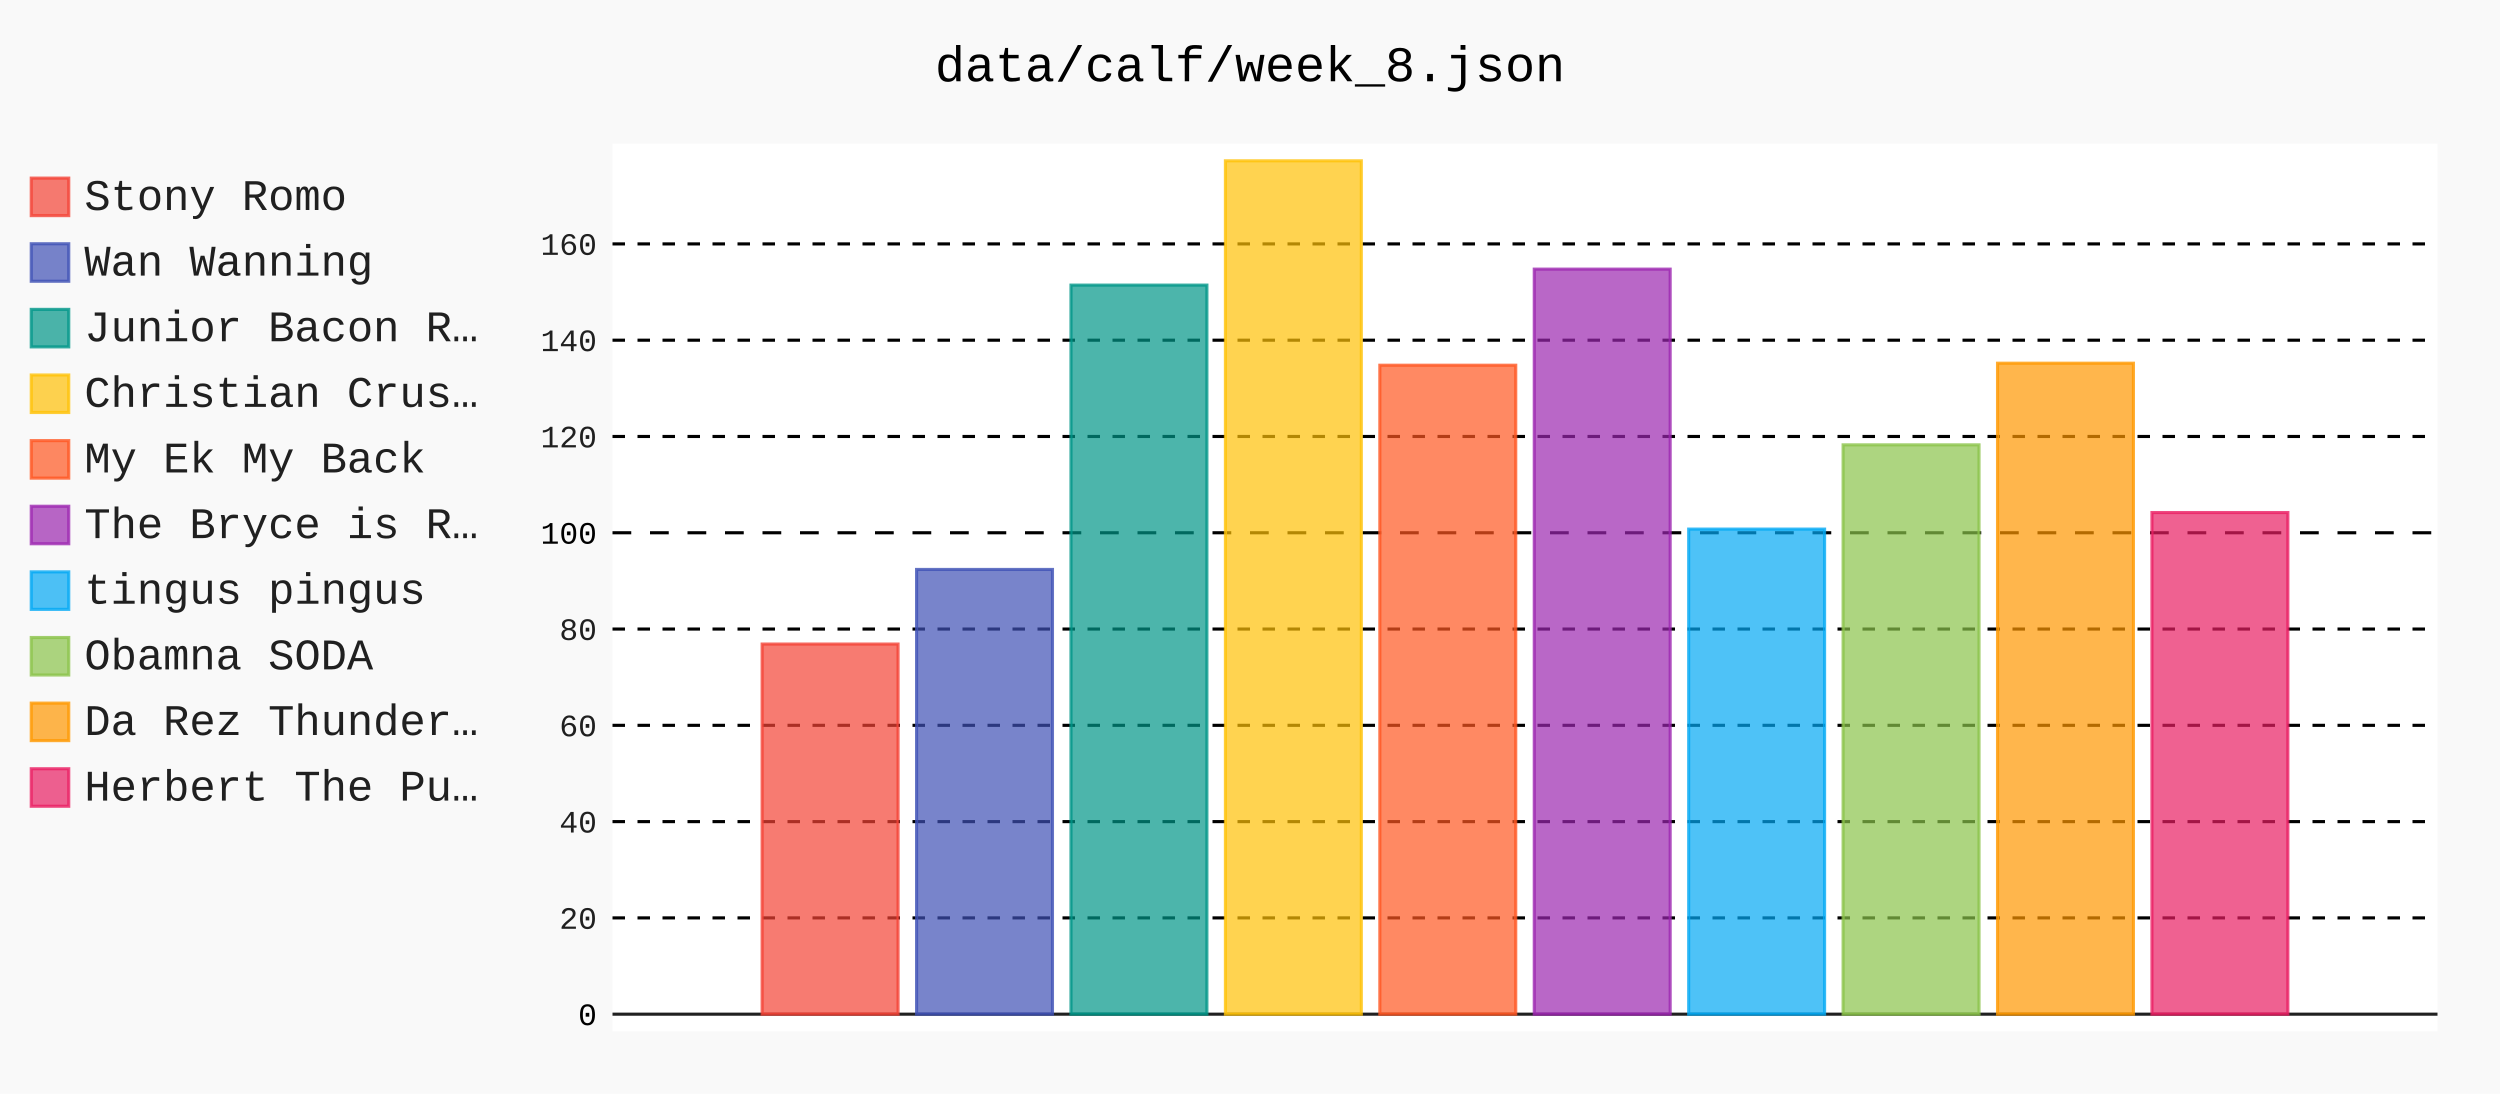
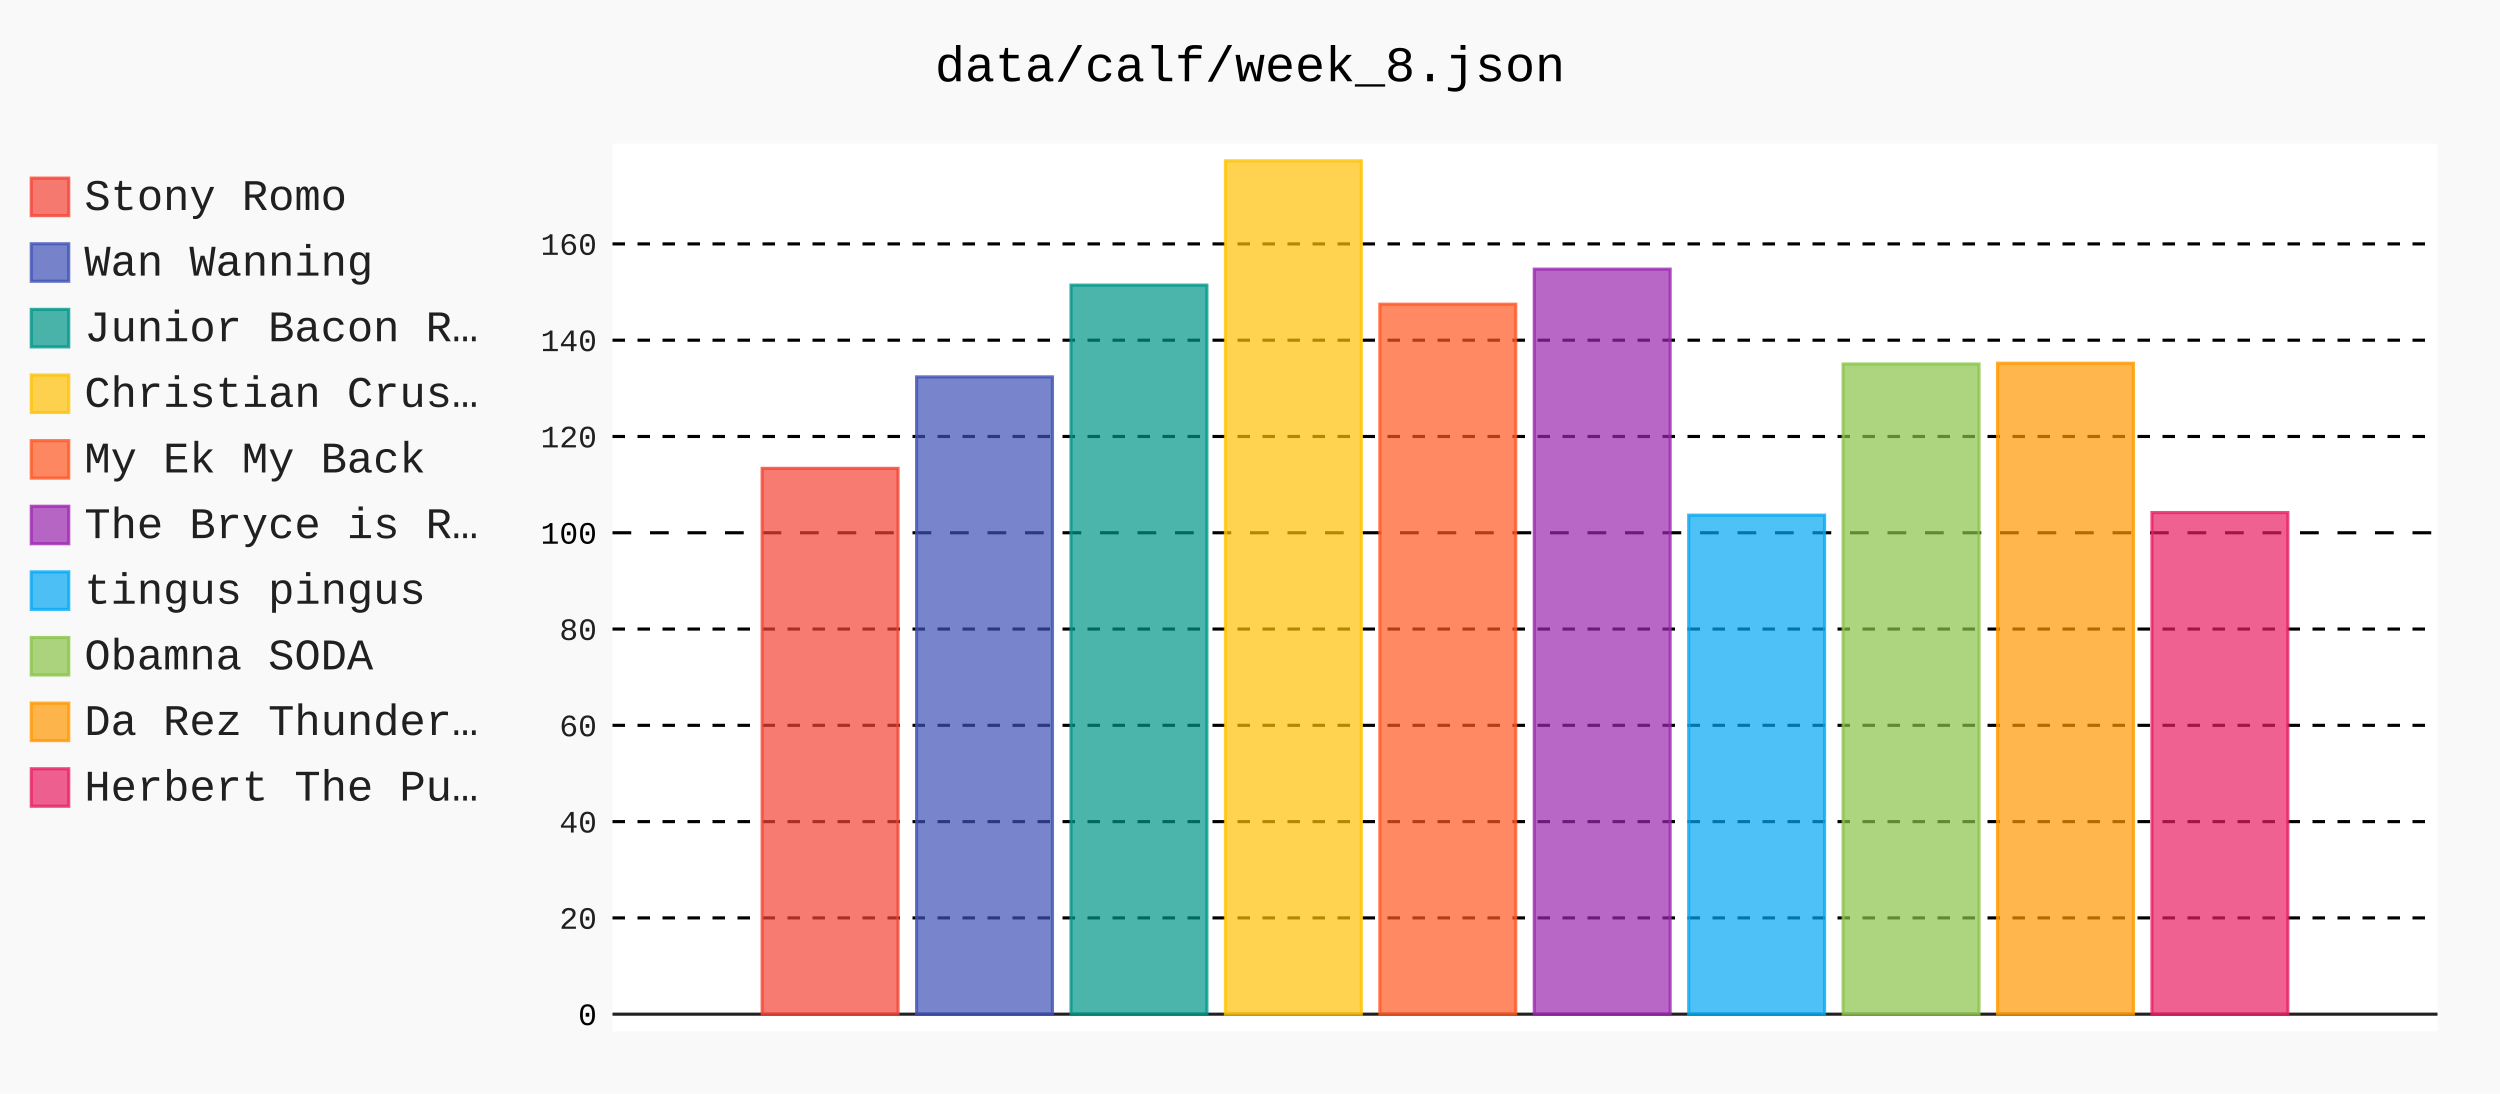
- <svg xmlns="http://www.w3.org/2000/svg" id="chart-cdee2596-4873-492a-b604-f90ae9a7d353" class="pygal-chart" viewBox="0 0 800 350">
+ <svg xmlns="http://www.w3.org/2000/svg" id="chart-ba83ef98-b3b2-41ba-ac48-e8f41584b571" class="pygal-chart" viewBox="0 0 800 350">
  <defs>
-     <style type="text/css">#chart-cdee2596-4873-492a-b604-f90ae9a7d353{-webkit-user-select:none;-webkit-font-smoothing:antialiased;font-family:Consolas,"Liberation Mono",Menlo,Courier,monospace}#chart-cdee2596-4873-492a-b604-f90ae9a7d353 .title{font-family:Consolas,"Liberation Mono",Menlo,Courier,monospace;font-size:16px}#chart-cdee2596-4873-492a-b604-f90ae9a7d353 .legends .legend text{font-family:Consolas,"Liberation Mono",Menlo,Courier,monospace;font-size:14px}#chart-cdee2596-4873-492a-b604-f90ae9a7d353 .axis text{font-family:Consolas,"Liberation Mono",Menlo,Courier,monospace;font-size:10px}#chart-cdee2596-4873-492a-b604-f90ae9a7d353 .axis text.major{font-family:Consolas,"Liberation Mono",Menlo,Courier,monospace;font-size:10px}#chart-cdee2596-4873-492a-b604-f90ae9a7d353 .text-overlay text.value{font-family:Consolas,"Liberation Mono",Menlo,Courier,monospace;font-size:16px}#chart-cdee2596-4873-492a-b604-f90ae9a7d353 .text-overlay text.label{font-family:Consolas,"Liberation Mono",Menlo,Courier,monospace;font-size:10px}#chart-cdee2596-4873-492a-b604-f90ae9a7d353 .tooltip{font-family:Consolas,"Liberation Mono",Menlo,Courier,monospace;font-size:14px}#chart-cdee2596-4873-492a-b604-f90ae9a7d353 text.no_data{font-family:Consolas,"Liberation Mono",Menlo,Courier,monospace;font-size:64px}
- #chart-cdee2596-4873-492a-b604-f90ae9a7d353{background-color:rgba(249,249,249,1)}#chart-cdee2596-4873-492a-b604-f90ae9a7d353 path,#chart-cdee2596-4873-492a-b604-f90ae9a7d353 line,#chart-cdee2596-4873-492a-b604-f90ae9a7d353 rect,#chart-cdee2596-4873-492a-b604-f90ae9a7d353 circle{-webkit-transition:150ms;-moz-transition:150ms;transition:150ms}#chart-cdee2596-4873-492a-b604-f90ae9a7d353 .graph &gt; .background{fill:rgba(249,249,249,1)}#chart-cdee2596-4873-492a-b604-f90ae9a7d353 .plot &gt; .background{fill:rgba(255,255,255,1)}#chart-cdee2596-4873-492a-b604-f90ae9a7d353 .graph{fill:rgba(0,0,0,.87)}#chart-cdee2596-4873-492a-b604-f90ae9a7d353 text.no_data{fill:rgba(0,0,0,1)}#chart-cdee2596-4873-492a-b604-f90ae9a7d353 .title{fill:rgba(0,0,0,1)}#chart-cdee2596-4873-492a-b604-f90ae9a7d353 .legends .legend text{fill:rgba(0,0,0,.87)}#chart-cdee2596-4873-492a-b604-f90ae9a7d353 .legends .legend:hover text{fill:rgba(0,0,0,1)}#chart-cdee2596-4873-492a-b604-f90ae9a7d353 .axis .line{stroke:rgba(0,0,0,1)}#chart-cdee2596-4873-492a-b604-f90ae9a7d353 .axis .guide.line{stroke:rgba(0,0,0,.54)}#chart-cdee2596-4873-492a-b604-f90ae9a7d353 .axis .major.line{stroke:rgba(0,0,0,.87)}#chart-cdee2596-4873-492a-b604-f90ae9a7d353 .axis text.major{fill:rgba(0,0,0,1)}#chart-cdee2596-4873-492a-b604-f90ae9a7d353 .axis.y .guides:hover .guide.line,#chart-cdee2596-4873-492a-b604-f90ae9a7d353 .line-graph .axis.x .guides:hover .guide.line,#chart-cdee2596-4873-492a-b604-f90ae9a7d353 .stackedline-graph .axis.x .guides:hover .guide.line,#chart-cdee2596-4873-492a-b604-f90ae9a7d353 .xy-graph .axis.x .guides:hover .guide.line{stroke:rgba(0,0,0,1)}#chart-cdee2596-4873-492a-b604-f90ae9a7d353 .axis .guides:hover text{fill:rgba(0,0,0,1)}#chart-cdee2596-4873-492a-b604-f90ae9a7d353 .reactive{fill-opacity:.7;stroke-opacity:.8;stroke-width:1}#chart-cdee2596-4873-492a-b604-f90ae9a7d353 .ci{stroke:rgba(0,0,0,.87)}#chart-cdee2596-4873-492a-b604-f90ae9a7d353 .reactive.active,#chart-cdee2596-4873-492a-b604-f90ae9a7d353 .active .reactive{fill-opacity:.8;stroke-opacity:.9;stroke-width:4}#chart-cdee2596-4873-492a-b604-f90ae9a7d353 .ci .reactive.active{stroke-width:1.5}#chart-cdee2596-4873-492a-b604-f90ae9a7d353 .series text{fill:rgba(0,0,0,1)}#chart-cdee2596-4873-492a-b604-f90ae9a7d353 .tooltip rect{fill:rgba(255,255,255,1);stroke:rgba(0,0,0,1);-webkit-transition:opacity 150ms;-moz-transition:opacity 150ms;transition:opacity 150ms}#chart-cdee2596-4873-492a-b604-f90ae9a7d353 .tooltip .label{fill:rgba(0,0,0,.87)}#chart-cdee2596-4873-492a-b604-f90ae9a7d353 .tooltip .label{fill:rgba(0,0,0,.87)}#chart-cdee2596-4873-492a-b604-f90ae9a7d353 .tooltip .legend{font-size:.8em;fill:rgba(0,0,0,.54)}#chart-cdee2596-4873-492a-b604-f90ae9a7d353 .tooltip .x_label{font-size:.6em;fill:rgba(0,0,0,1)}#chart-cdee2596-4873-492a-b604-f90ae9a7d353 .tooltip .xlink{font-size:.5em;text-decoration:underline}#chart-cdee2596-4873-492a-b604-f90ae9a7d353 .tooltip .value{font-size:1.5em}#chart-cdee2596-4873-492a-b604-f90ae9a7d353 .bound{font-size:.5em}#chart-cdee2596-4873-492a-b604-f90ae9a7d353 .max-value{font-size:.75em;fill:rgba(0,0,0,.54)}#chart-cdee2596-4873-492a-b604-f90ae9a7d353 .map-element{fill:rgba(255,255,255,1);stroke:rgba(0,0,0,.54) !important}#chart-cdee2596-4873-492a-b604-f90ae9a7d353 .map-element .reactive{fill-opacity:inherit;stroke-opacity:inherit}#chart-cdee2596-4873-492a-b604-f90ae9a7d353 .color-0,#chart-cdee2596-4873-492a-b604-f90ae9a7d353 .color-0 a:visited{stroke:#F44336;fill:#F44336}#chart-cdee2596-4873-492a-b604-f90ae9a7d353 .color-1,#chart-cdee2596-4873-492a-b604-f90ae9a7d353 .color-1 a:visited{stroke:#3F51B5;fill:#3F51B5}#chart-cdee2596-4873-492a-b604-f90ae9a7d353 .color-2,#chart-cdee2596-4873-492a-b604-f90ae9a7d353 .color-2 a:visited{stroke:#009688;fill:#009688}#chart-cdee2596-4873-492a-b604-f90ae9a7d353 .color-3,#chart-cdee2596-4873-492a-b604-f90ae9a7d353 .color-3 a:visited{stroke:#FFC107;fill:#FFC107}#chart-cdee2596-4873-492a-b604-f90ae9a7d353 .color-4,#chart-cdee2596-4873-492a-b604-f90ae9a7d353 .color-4 a:visited{stroke:#FF5722;fill:#FF5722}#chart-cdee2596-4873-492a-b604-f90ae9a7d353 .color-5,#chart-cdee2596-4873-492a-b604-f90ae9a7d353 .color-5 a:visited{stroke:#9C27B0;fill:#9C27B0}#chart-cdee2596-4873-492a-b604-f90ae9a7d353 .color-6,#chart-cdee2596-4873-492a-b604-f90ae9a7d353 .color-6 a:visited{stroke:#03A9F4;fill:#03A9F4}#chart-cdee2596-4873-492a-b604-f90ae9a7d353 .color-7,#chart-cdee2596-4873-492a-b604-f90ae9a7d353 .color-7 a:visited{stroke:#8BC34A;fill:#8BC34A}#chart-cdee2596-4873-492a-b604-f90ae9a7d353 .color-8,#chart-cdee2596-4873-492a-b604-f90ae9a7d353 .color-8 a:visited{stroke:#FF9800;fill:#FF9800}#chart-cdee2596-4873-492a-b604-f90ae9a7d353 .color-9,#chart-cdee2596-4873-492a-b604-f90ae9a7d353 .color-9 a:visited{stroke:#E91E63;fill:#E91E63}#chart-cdee2596-4873-492a-b604-f90ae9a7d353 .text-overlay .color-0 text{fill:black}#chart-cdee2596-4873-492a-b604-f90ae9a7d353 .text-overlay .color-1 text{fill:black}#chart-cdee2596-4873-492a-b604-f90ae9a7d353 .text-overlay .color-2 text{fill:black}#chart-cdee2596-4873-492a-b604-f90ae9a7d353 .text-overlay .color-3 text{fill:black}#chart-cdee2596-4873-492a-b604-f90ae9a7d353 .text-overlay .color-4 text{fill:black}#chart-cdee2596-4873-492a-b604-f90ae9a7d353 .text-overlay .color-5 text{fill:black}#chart-cdee2596-4873-492a-b604-f90ae9a7d353 .text-overlay .color-6 text{fill:black}#chart-cdee2596-4873-492a-b604-f90ae9a7d353 .text-overlay .color-7 text{fill:black}#chart-cdee2596-4873-492a-b604-f90ae9a7d353 .text-overlay .color-8 text{fill:black}#chart-cdee2596-4873-492a-b604-f90ae9a7d353 .text-overlay .color-9 text{fill:black}
- #chart-cdee2596-4873-492a-b604-f90ae9a7d353 text.no_data{text-anchor:middle}#chart-cdee2596-4873-492a-b604-f90ae9a7d353 .guide.line{fill:none}#chart-cdee2596-4873-492a-b604-f90ae9a7d353 .centered{text-anchor:middle}#chart-cdee2596-4873-492a-b604-f90ae9a7d353 .title{text-anchor:middle}#chart-cdee2596-4873-492a-b604-f90ae9a7d353 .legends .legend text{fill-opacity:1}#chart-cdee2596-4873-492a-b604-f90ae9a7d353 .axis.x text{text-anchor:middle}#chart-cdee2596-4873-492a-b604-f90ae9a7d353 .axis.x:not(.web) text[transform]{text-anchor:start}#chart-cdee2596-4873-492a-b604-f90ae9a7d353 .axis.x:not(.web) text[transform].backwards{text-anchor:end}#chart-cdee2596-4873-492a-b604-f90ae9a7d353 .axis.y text{text-anchor:end}#chart-cdee2596-4873-492a-b604-f90ae9a7d353 .axis.y text[transform].backwards{text-anchor:start}#chart-cdee2596-4873-492a-b604-f90ae9a7d353 .axis.y2 text{text-anchor:start}#chart-cdee2596-4873-492a-b604-f90ae9a7d353 .axis.y2 text[transform].backwards{text-anchor:end}#chart-cdee2596-4873-492a-b604-f90ae9a7d353 .axis .guide.line{stroke-dasharray:4,4;stroke:black}#chart-cdee2596-4873-492a-b604-f90ae9a7d353 .axis .major.guide.line{stroke-dasharray:6,6;stroke:black}#chart-cdee2596-4873-492a-b604-f90ae9a7d353 .horizontal .axis.y .guide.line,#chart-cdee2596-4873-492a-b604-f90ae9a7d353 .horizontal .axis.y2 .guide.line,#chart-cdee2596-4873-492a-b604-f90ae9a7d353 .vertical .axis.x .guide.line{opacity:0}#chart-cdee2596-4873-492a-b604-f90ae9a7d353 .horizontal .axis.always_show .guide.line,#chart-cdee2596-4873-492a-b604-f90ae9a7d353 .vertical .axis.always_show .guide.line{opacity:1 !important}#chart-cdee2596-4873-492a-b604-f90ae9a7d353 .axis.y .guides:hover .guide.line,#chart-cdee2596-4873-492a-b604-f90ae9a7d353 .axis.y2 .guides:hover .guide.line,#chart-cdee2596-4873-492a-b604-f90ae9a7d353 .axis.x .guides:hover .guide.line{opacity:1}#chart-cdee2596-4873-492a-b604-f90ae9a7d353 .axis .guides:hover text{opacity:1}#chart-cdee2596-4873-492a-b604-f90ae9a7d353 .nofill{fill:none}#chart-cdee2596-4873-492a-b604-f90ae9a7d353 .subtle-fill{fill-opacity:.2}#chart-cdee2596-4873-492a-b604-f90ae9a7d353 .dot{stroke-width:1px;fill-opacity:1;stroke-opacity:1}#chart-cdee2596-4873-492a-b604-f90ae9a7d353 .dot.active{stroke-width:5px}#chart-cdee2596-4873-492a-b604-f90ae9a7d353 .dot.negative{fill:transparent}#chart-cdee2596-4873-492a-b604-f90ae9a7d353 text,#chart-cdee2596-4873-492a-b604-f90ae9a7d353 tspan{stroke:none !important}#chart-cdee2596-4873-492a-b604-f90ae9a7d353 .series text.active{opacity:1}#chart-cdee2596-4873-492a-b604-f90ae9a7d353 .tooltip rect{fill-opacity:.95;stroke-width:.5}#chart-cdee2596-4873-492a-b604-f90ae9a7d353 .tooltip text{fill-opacity:1}#chart-cdee2596-4873-492a-b604-f90ae9a7d353 .showable{visibility:hidden}#chart-cdee2596-4873-492a-b604-f90ae9a7d353 .showable.shown{visibility:visible}#chart-cdee2596-4873-492a-b604-f90ae9a7d353 .gauge-background{fill:rgba(229,229,229,1);stroke:none}#chart-cdee2596-4873-492a-b604-f90ae9a7d353 .bg-lines{stroke:rgba(249,249,249,1);stroke-width:2px}</style>
+     <style type="text/css">#chart-ba83ef98-b3b2-41ba-ac48-e8f41584b571{-webkit-user-select:none;-webkit-font-smoothing:antialiased;font-family:Consolas,"Liberation Mono",Menlo,Courier,monospace}#chart-ba83ef98-b3b2-41ba-ac48-e8f41584b571 .title{font-family:Consolas,"Liberation Mono",Menlo,Courier,monospace;font-size:16px}#chart-ba83ef98-b3b2-41ba-ac48-e8f41584b571 .legends .legend text{font-family:Consolas,"Liberation Mono",Menlo,Courier,monospace;font-size:14px}#chart-ba83ef98-b3b2-41ba-ac48-e8f41584b571 .axis text{font-family:Consolas,"Liberation Mono",Menlo,Courier,monospace;font-size:10px}#chart-ba83ef98-b3b2-41ba-ac48-e8f41584b571 .axis text.major{font-family:Consolas,"Liberation Mono",Menlo,Courier,monospace;font-size:10px}#chart-ba83ef98-b3b2-41ba-ac48-e8f41584b571 .text-overlay text.value{font-family:Consolas,"Liberation Mono",Menlo,Courier,monospace;font-size:16px}#chart-ba83ef98-b3b2-41ba-ac48-e8f41584b571 .text-overlay text.label{font-family:Consolas,"Liberation Mono",Menlo,Courier,monospace;font-size:10px}#chart-ba83ef98-b3b2-41ba-ac48-e8f41584b571 .tooltip{font-family:Consolas,"Liberation Mono",Menlo,Courier,monospace;font-size:14px}#chart-ba83ef98-b3b2-41ba-ac48-e8f41584b571 text.no_data{font-family:Consolas,"Liberation Mono",Menlo,Courier,monospace;font-size:64px}
+ #chart-ba83ef98-b3b2-41ba-ac48-e8f41584b571{background-color:rgba(249,249,249,1)}#chart-ba83ef98-b3b2-41ba-ac48-e8f41584b571 path,#chart-ba83ef98-b3b2-41ba-ac48-e8f41584b571 line,#chart-ba83ef98-b3b2-41ba-ac48-e8f41584b571 rect,#chart-ba83ef98-b3b2-41ba-ac48-e8f41584b571 circle{-webkit-transition:150ms;-moz-transition:150ms;transition:150ms}#chart-ba83ef98-b3b2-41ba-ac48-e8f41584b571 .graph &gt; .background{fill:rgba(249,249,249,1)}#chart-ba83ef98-b3b2-41ba-ac48-e8f41584b571 .plot &gt; .background{fill:rgba(255,255,255,1)}#chart-ba83ef98-b3b2-41ba-ac48-e8f41584b571 .graph{fill:rgba(0,0,0,.87)}#chart-ba83ef98-b3b2-41ba-ac48-e8f41584b571 text.no_data{fill:rgba(0,0,0,1)}#chart-ba83ef98-b3b2-41ba-ac48-e8f41584b571 .title{fill:rgba(0,0,0,1)}#chart-ba83ef98-b3b2-41ba-ac48-e8f41584b571 .legends .legend text{fill:rgba(0,0,0,.87)}#chart-ba83ef98-b3b2-41ba-ac48-e8f41584b571 .legends .legend:hover text{fill:rgba(0,0,0,1)}#chart-ba83ef98-b3b2-41ba-ac48-e8f41584b571 .axis .line{stroke:rgba(0,0,0,1)}#chart-ba83ef98-b3b2-41ba-ac48-e8f41584b571 .axis .guide.line{stroke:rgba(0,0,0,.54)}#chart-ba83ef98-b3b2-41ba-ac48-e8f41584b571 .axis .major.line{stroke:rgba(0,0,0,.87)}#chart-ba83ef98-b3b2-41ba-ac48-e8f41584b571 .axis text.major{fill:rgba(0,0,0,1)}#chart-ba83ef98-b3b2-41ba-ac48-e8f41584b571 .axis.y .guides:hover .guide.line,#chart-ba83ef98-b3b2-41ba-ac48-e8f41584b571 .line-graph .axis.x .guides:hover .guide.line,#chart-ba83ef98-b3b2-41ba-ac48-e8f41584b571 .stackedline-graph .axis.x .guides:hover .guide.line,#chart-ba83ef98-b3b2-41ba-ac48-e8f41584b571 .xy-graph .axis.x .guides:hover .guide.line{stroke:rgba(0,0,0,1)}#chart-ba83ef98-b3b2-41ba-ac48-e8f41584b571 .axis .guides:hover text{fill:rgba(0,0,0,1)}#chart-ba83ef98-b3b2-41ba-ac48-e8f41584b571 .reactive{fill-opacity:.7;stroke-opacity:.8;stroke-width:1}#chart-ba83ef98-b3b2-41ba-ac48-e8f41584b571 .ci{stroke:rgba(0,0,0,.87)}#chart-ba83ef98-b3b2-41ba-ac48-e8f41584b571 .reactive.active,#chart-ba83ef98-b3b2-41ba-ac48-e8f41584b571 .active .reactive{fill-opacity:.8;stroke-opacity:.9;stroke-width:4}#chart-ba83ef98-b3b2-41ba-ac48-e8f41584b571 .ci .reactive.active{stroke-width:1.5}#chart-ba83ef98-b3b2-41ba-ac48-e8f41584b571 .series text{fill:rgba(0,0,0,1)}#chart-ba83ef98-b3b2-41ba-ac48-e8f41584b571 .tooltip rect{fill:rgba(255,255,255,1);stroke:rgba(0,0,0,1);-webkit-transition:opacity 150ms;-moz-transition:opacity 150ms;transition:opacity 150ms}#chart-ba83ef98-b3b2-41ba-ac48-e8f41584b571 .tooltip .label{fill:rgba(0,0,0,.87)}#chart-ba83ef98-b3b2-41ba-ac48-e8f41584b571 .tooltip .label{fill:rgba(0,0,0,.87)}#chart-ba83ef98-b3b2-41ba-ac48-e8f41584b571 .tooltip .legend{font-size:.8em;fill:rgba(0,0,0,.54)}#chart-ba83ef98-b3b2-41ba-ac48-e8f41584b571 .tooltip .x_label{font-size:.6em;fill:rgba(0,0,0,1)}#chart-ba83ef98-b3b2-41ba-ac48-e8f41584b571 .tooltip .xlink{font-size:.5em;text-decoration:underline}#chart-ba83ef98-b3b2-41ba-ac48-e8f41584b571 .tooltip .value{font-size:1.5em}#chart-ba83ef98-b3b2-41ba-ac48-e8f41584b571 .bound{font-size:.5em}#chart-ba83ef98-b3b2-41ba-ac48-e8f41584b571 .max-value{font-size:.75em;fill:rgba(0,0,0,.54)}#chart-ba83ef98-b3b2-41ba-ac48-e8f41584b571 .map-element{fill:rgba(255,255,255,1);stroke:rgba(0,0,0,.54) !important}#chart-ba83ef98-b3b2-41ba-ac48-e8f41584b571 .map-element .reactive{fill-opacity:inherit;stroke-opacity:inherit}#chart-ba83ef98-b3b2-41ba-ac48-e8f41584b571 .color-0,#chart-ba83ef98-b3b2-41ba-ac48-e8f41584b571 .color-0 a:visited{stroke:#F44336;fill:#F44336}#chart-ba83ef98-b3b2-41ba-ac48-e8f41584b571 .color-1,#chart-ba83ef98-b3b2-41ba-ac48-e8f41584b571 .color-1 a:visited{stroke:#3F51B5;fill:#3F51B5}#chart-ba83ef98-b3b2-41ba-ac48-e8f41584b571 .color-2,#chart-ba83ef98-b3b2-41ba-ac48-e8f41584b571 .color-2 a:visited{stroke:#009688;fill:#009688}#chart-ba83ef98-b3b2-41ba-ac48-e8f41584b571 .color-3,#chart-ba83ef98-b3b2-41ba-ac48-e8f41584b571 .color-3 a:visited{stroke:#FFC107;fill:#FFC107}#chart-ba83ef98-b3b2-41ba-ac48-e8f41584b571 .color-4,#chart-ba83ef98-b3b2-41ba-ac48-e8f41584b571 .color-4 a:visited{stroke:#FF5722;fill:#FF5722}#chart-ba83ef98-b3b2-41ba-ac48-e8f41584b571 .color-5,#chart-ba83ef98-b3b2-41ba-ac48-e8f41584b571 .color-5 a:visited{stroke:#9C27B0;fill:#9C27B0}#chart-ba83ef98-b3b2-41ba-ac48-e8f41584b571 .color-6,#chart-ba83ef98-b3b2-41ba-ac48-e8f41584b571 .color-6 a:visited{stroke:#03A9F4;fill:#03A9F4}#chart-ba83ef98-b3b2-41ba-ac48-e8f41584b571 .color-7,#chart-ba83ef98-b3b2-41ba-ac48-e8f41584b571 .color-7 a:visited{stroke:#8BC34A;fill:#8BC34A}#chart-ba83ef98-b3b2-41ba-ac48-e8f41584b571 .color-8,#chart-ba83ef98-b3b2-41ba-ac48-e8f41584b571 .color-8 a:visited{stroke:#FF9800;fill:#FF9800}#chart-ba83ef98-b3b2-41ba-ac48-e8f41584b571 .color-9,#chart-ba83ef98-b3b2-41ba-ac48-e8f41584b571 .color-9 a:visited{stroke:#E91E63;fill:#E91E63}#chart-ba83ef98-b3b2-41ba-ac48-e8f41584b571 .text-overlay .color-0 text{fill:black}#chart-ba83ef98-b3b2-41ba-ac48-e8f41584b571 .text-overlay .color-1 text{fill:black}#chart-ba83ef98-b3b2-41ba-ac48-e8f41584b571 .text-overlay .color-2 text{fill:black}#chart-ba83ef98-b3b2-41ba-ac48-e8f41584b571 .text-overlay .color-3 text{fill:black}#chart-ba83ef98-b3b2-41ba-ac48-e8f41584b571 .text-overlay .color-4 text{fill:black}#chart-ba83ef98-b3b2-41ba-ac48-e8f41584b571 .text-overlay .color-5 text{fill:black}#chart-ba83ef98-b3b2-41ba-ac48-e8f41584b571 .text-overlay .color-6 text{fill:black}#chart-ba83ef98-b3b2-41ba-ac48-e8f41584b571 .text-overlay .color-7 text{fill:black}#chart-ba83ef98-b3b2-41ba-ac48-e8f41584b571 .text-overlay .color-8 text{fill:black}#chart-ba83ef98-b3b2-41ba-ac48-e8f41584b571 .text-overlay .color-9 text{fill:black}
+ #chart-ba83ef98-b3b2-41ba-ac48-e8f41584b571 text.no_data{text-anchor:middle}#chart-ba83ef98-b3b2-41ba-ac48-e8f41584b571 .guide.line{fill:none}#chart-ba83ef98-b3b2-41ba-ac48-e8f41584b571 .centered{text-anchor:middle}#chart-ba83ef98-b3b2-41ba-ac48-e8f41584b571 .title{text-anchor:middle}#chart-ba83ef98-b3b2-41ba-ac48-e8f41584b571 .legends .legend text{fill-opacity:1}#chart-ba83ef98-b3b2-41ba-ac48-e8f41584b571 .axis.x text{text-anchor:middle}#chart-ba83ef98-b3b2-41ba-ac48-e8f41584b571 .axis.x:not(.web) text[transform]{text-anchor:start}#chart-ba83ef98-b3b2-41ba-ac48-e8f41584b571 .axis.x:not(.web) text[transform].backwards{text-anchor:end}#chart-ba83ef98-b3b2-41ba-ac48-e8f41584b571 .axis.y text{text-anchor:end}#chart-ba83ef98-b3b2-41ba-ac48-e8f41584b571 .axis.y text[transform].backwards{text-anchor:start}#chart-ba83ef98-b3b2-41ba-ac48-e8f41584b571 .axis.y2 text{text-anchor:start}#chart-ba83ef98-b3b2-41ba-ac48-e8f41584b571 .axis.y2 text[transform].backwards{text-anchor:end}#chart-ba83ef98-b3b2-41ba-ac48-e8f41584b571 .axis .guide.line{stroke-dasharray:4,4;stroke:black}#chart-ba83ef98-b3b2-41ba-ac48-e8f41584b571 .axis .major.guide.line{stroke-dasharray:6,6;stroke:black}#chart-ba83ef98-b3b2-41ba-ac48-e8f41584b571 .horizontal .axis.y .guide.line,#chart-ba83ef98-b3b2-41ba-ac48-e8f41584b571 .horizontal .axis.y2 .guide.line,#chart-ba83ef98-b3b2-41ba-ac48-e8f41584b571 .vertical .axis.x .guide.line{opacity:0}#chart-ba83ef98-b3b2-41ba-ac48-e8f41584b571 .horizontal .axis.always_show .guide.line,#chart-ba83ef98-b3b2-41ba-ac48-e8f41584b571 .vertical .axis.always_show .guide.line{opacity:1 !important}#chart-ba83ef98-b3b2-41ba-ac48-e8f41584b571 .axis.y .guides:hover .guide.line,#chart-ba83ef98-b3b2-41ba-ac48-e8f41584b571 .axis.y2 .guides:hover .guide.line,#chart-ba83ef98-b3b2-41ba-ac48-e8f41584b571 .axis.x .guides:hover .guide.line{opacity:1}#chart-ba83ef98-b3b2-41ba-ac48-e8f41584b571 .axis .guides:hover text{opacity:1}#chart-ba83ef98-b3b2-41ba-ac48-e8f41584b571 .nofill{fill:none}#chart-ba83ef98-b3b2-41ba-ac48-e8f41584b571 .subtle-fill{fill-opacity:.2}#chart-ba83ef98-b3b2-41ba-ac48-e8f41584b571 .dot{stroke-width:1px;fill-opacity:1;stroke-opacity:1}#chart-ba83ef98-b3b2-41ba-ac48-e8f41584b571 .dot.active{stroke-width:5px}#chart-ba83ef98-b3b2-41ba-ac48-e8f41584b571 .dot.negative{fill:transparent}#chart-ba83ef98-b3b2-41ba-ac48-e8f41584b571 text,#chart-ba83ef98-b3b2-41ba-ac48-e8f41584b571 tspan{stroke:none !important}#chart-ba83ef98-b3b2-41ba-ac48-e8f41584b571 .series text.active{opacity:1}#chart-ba83ef98-b3b2-41ba-ac48-e8f41584b571 .tooltip rect{fill-opacity:.95;stroke-width:.5}#chart-ba83ef98-b3b2-41ba-ac48-e8f41584b571 .tooltip text{fill-opacity:1}#chart-ba83ef98-b3b2-41ba-ac48-e8f41584b571 .showable{visibility:hidden}#chart-ba83ef98-b3b2-41ba-ac48-e8f41584b571 .showable.shown{visibility:visible}#chart-ba83ef98-b3b2-41ba-ac48-e8f41584b571 .gauge-background{fill:rgba(229,229,229,1);stroke:none}#chart-ba83ef98-b3b2-41ba-ac48-e8f41584b571 .bg-lines{stroke:rgba(249,249,249,1);stroke-width:2px}</style>
  </defs>
  <g class="graph bar-graph vertical">
    <rect x="0" y="0" width="800" height="350" class="background" />
    <g transform="translate(196, 46)" class="plot">
      <rect x="0" y="0" width="584.0" height="284" class="background" />
      <g class="axis y always_show">
        <g class="guides">
          <path d="M0 278.538 h584" class="axis major line" />
          <text x="-5" y="282.038" class="major">0</text>
        </g>
        <g class="guides">
          <path d="M0 247.728 h584" class="guide line" />
          <text x="-5" y="251.228" class="">20</text>
        </g>
        <g class="guides">
          <path d="M0 216.917 h584" class="guide line" />
          <text x="-5" y="220.417" class="">40</text>
        </g>
        <g class="guides">
          <path d="M0 186.106 h584" class="guide line" />
          <text x="-5" y="189.606" class="">60</text>
        </g>
        <g class="guides">
          <path d="M0 155.295 h584" class="guide line" />
          <text x="-5" y="158.795" class="">80</text>
        </g>
        <g class="guides">
          <path d="M0 124.484 h584" class="major guide line" />
          <text x="-5" y="127.984" class="major">100</text>
        </g>
        <g class="guides">
          <path d="M0 93.673 h584" class="guide line" />
          <text x="-5" y="97.173" class="">120</text>
        </g>
        <g class="guides">
          <path d="M0 62.862 h584" class="guide line" />
          <text x="-5" y="66.362" class="">140</text>
        </g>
        <g class="guides">
          <path d="M0 32.051 h584" class="guide line" />
          <text x="-5" y="35.551" class="">160</text>
        </g>
      </g>
      <g class="series serie-0 color-0">
        <g class="bars">
          <g class="bar">
-             <rect x="47.888" y="160.101" rx="0" ry="0" width="43.486" height="118.437" class="rect reactive tooltip-trigger" />
+             <rect x="47.888" y="103.872" rx="0" ry="0" width="43.486" height="174.667" class="rect reactive tooltip-trigger" />
          </g>
        </g>
      </g>
      <g class="series serie-1 color-1">
        <g class="bars">
          <g class="bar">
-             <rect x="97.303" y="136.223" rx="0" ry="0" width="43.486" height="142.316" class="rect reactive tooltip-trigger" />
+             <rect x="97.303" y="74.601" rx="0" ry="0" width="43.486" height="203.937" class="rect reactive tooltip-trigger" />
          </g>
        </g>
      </g>
      <g class="series serie-2 color-2">
        <g class="bars">
          <g class="bar">
            <rect x="146.719" y="45.238" rx="0" ry="0" width="43.486" height="233.3" class="rect reactive tooltip-trigger" />
          </g>
        </g>
      </g>
      <g class="series serie-3 color-3">
        <g class="bars">
          <g class="bar">
            <rect x="196.134" y="5.462" rx="0" ry="0" width="43.486" height="273.077" class="rect reactive tooltip-trigger" />
          </g>
        </g>
      </g>
      <g class="series serie-4 color-4">
        <g class="bars">
          <g class="bar">
-             <rect x="245.55" y="70.873" rx="0" ry="0" width="43.486" height="207.665" class="rect reactive tooltip-trigger" />
+             <rect x="245.55" y="51.339" rx="0" ry="0" width="43.486" height="227.2" class="rect reactive tooltip-trigger" />
          </g>
        </g>
      </g>
      <g class="series serie-5 color-5">
        <g class="bars">
          <g class="bar">
            <rect x="294.965" y="40.124" rx="0" ry="0" width="43.486" height="238.415" class="rect reactive tooltip-trigger" />
          </g>
        </g>
      </g>
      <g class="series serie-6 color-6">
        <g class="bars">
          <g class="bar">
-             <rect x="344.38" y="123.313" rx="0" ry="0" width="43.486" height="155.225" class="rect reactive tooltip-trigger" />
+             <rect x="344.38" y="118.846" rx="0" ry="0" width="43.486" height="159.693" class="rect reactive tooltip-trigger" />
          </g>
        </g>
      </g>
      <g class="series serie-7 color-7">
        <g class="bars">
          <g class="bar">
-             <rect x="393.796" y="96.354" rx="0" ry="0" width="43.486" height="182.185" class="rect reactive tooltip-trigger" />
+             <rect x="393.796" y="70.473" rx="0" ry="0" width="43.486" height="208.066" class="rect reactive tooltip-trigger" />
          </g>
        </g>
      </g>
      <g class="series serie-8 color-8">
        <g class="bars">
          <g class="bar">
            <rect x="443.211" y="70.226" rx="0" ry="0" width="43.486" height="208.312" class="rect reactive tooltip-trigger" />
          </g>
        </g>
      </g>
      <g class="series serie-9 color-9">
        <g class="bars">
          <g class="bar">
            <rect x="492.626" y="118.014" rx="0" ry="0" width="43.486" height="160.525" class="rect reactive tooltip-trigger" />
          </g>
        </g>
      </g>
    </g>
    <g class="titles">
      <text x="400.0" y="26" class="title plot_title">data/calf/week_8.json</text>
    </g>
    <g transform="translate(196, 46)" class="plot overlay">
      <g class="series serie-0 color-0" />
      <g class="series serie-1 color-1" />
      <g class="series serie-2 color-2" />
      <g class="series serie-3 color-3" />
      <g class="series serie-4 color-4" />
      <g class="series serie-5 color-5" />
      <g class="series serie-6 color-6" />
      <g class="series serie-7 color-7" />
      <g class="series serie-8 color-8" />
      <g class="series serie-9 color-9" />
    </g>
    <g transform="translate(196, 46)" class="plot text-overlay">
      <g class="series serie-0 color-0" />
      <g class="series serie-1 color-1" />
      <g class="series serie-2 color-2" />
      <g class="series serie-3 color-3" />
      <g class="series serie-4 color-4" />
      <g class="series serie-5 color-5" />
      <g class="series serie-6 color-6" />
      <g class="series serie-7 color-7" />
      <g class="series serie-8 color-8" />
      <g class="series serie-9 color-9" />
    </g>
    <g transform="translate(196, 46)" class="plot tooltip-overlay">
      <g transform="translate(0 0)" style="opacity: 0" class="tooltip">
        <rect rx="0" ry="0" width="0" height="0" class="tooltip-box" />
        <g class="text" />
      </g>
    </g>
    <g transform="translate(10, 56)" class="legends">
      <g id="activate-serie-0" class="legend reactive activate-serie">
        <rect x="0.0" y="1.0" width="12" height="12" class="color-0 reactive" />
        <text x="17.0" y="11.2">Stony Romo</text>
      </g>
      <g id="activate-serie-1" class="legend reactive activate-serie">
        <rect x="0.0" y="22.0" width="12" height="12" class="color-1 reactive" />
        <text x="17.0" y="32.2">Wan Wanning</text>
      </g>
      <g id="activate-serie-2" class="legend reactive activate-serie">
        <rect x="0.0" y="43.0" width="12" height="12" class="color-2 reactive" />
        <text x="17.0" y="53.2">Junior Bacon R…</text>
      </g>
      <g id="activate-serie-3" class="legend reactive activate-serie">
        <rect x="0.0" y="64.0" width="12" height="12" class="color-3 reactive" />
        <text x="17.0" y="74.2">Christian Crus…</text>
      </g>
      <g id="activate-serie-4" class="legend reactive activate-serie">
        <rect x="0.0" y="85.0" width="12" height="12" class="color-4 reactive" />
        <text x="17.0" y="95.2">My Ek My Back</text>
      </g>
      <g id="activate-serie-5" class="legend reactive activate-serie">
        <rect x="0.0" y="106.0" width="12" height="12" class="color-5 reactive" />
        <text x="17.0" y="116.2">The Bryce is R…</text>
      </g>
      <g id="activate-serie-6" class="legend reactive activate-serie">
        <rect x="0.0" y="127.0" width="12" height="12" class="color-6 reactive" />
        <text x="17.0" y="137.2">tingus pingus</text>
      </g>
      <g id="activate-serie-7" class="legend reactive activate-serie">
        <rect x="0.0" y="148.0" width="12" height="12" class="color-7 reactive" />
        <text x="17.0" y="158.2">Obamna SODA</text>
      </g>
      <g id="activate-serie-8" class="legend reactive activate-serie">
        <rect x="0.0" y="169.0" width="12" height="12" class="color-8 reactive" />
        <text x="17.0" y="179.2">Da Rez Thunder…</text>
      </g>
      <g id="activate-serie-9" class="legend reactive activate-serie">
        <rect x="0.0" y="190.0" width="12" height="12" class="color-9 reactive" />
        <text x="17.0" y="200.2">Herbert The Pu…</text>
      </g>
    </g>
    <g transform="translate(790, 56)" class="legends" />
  </g>
</svg>
